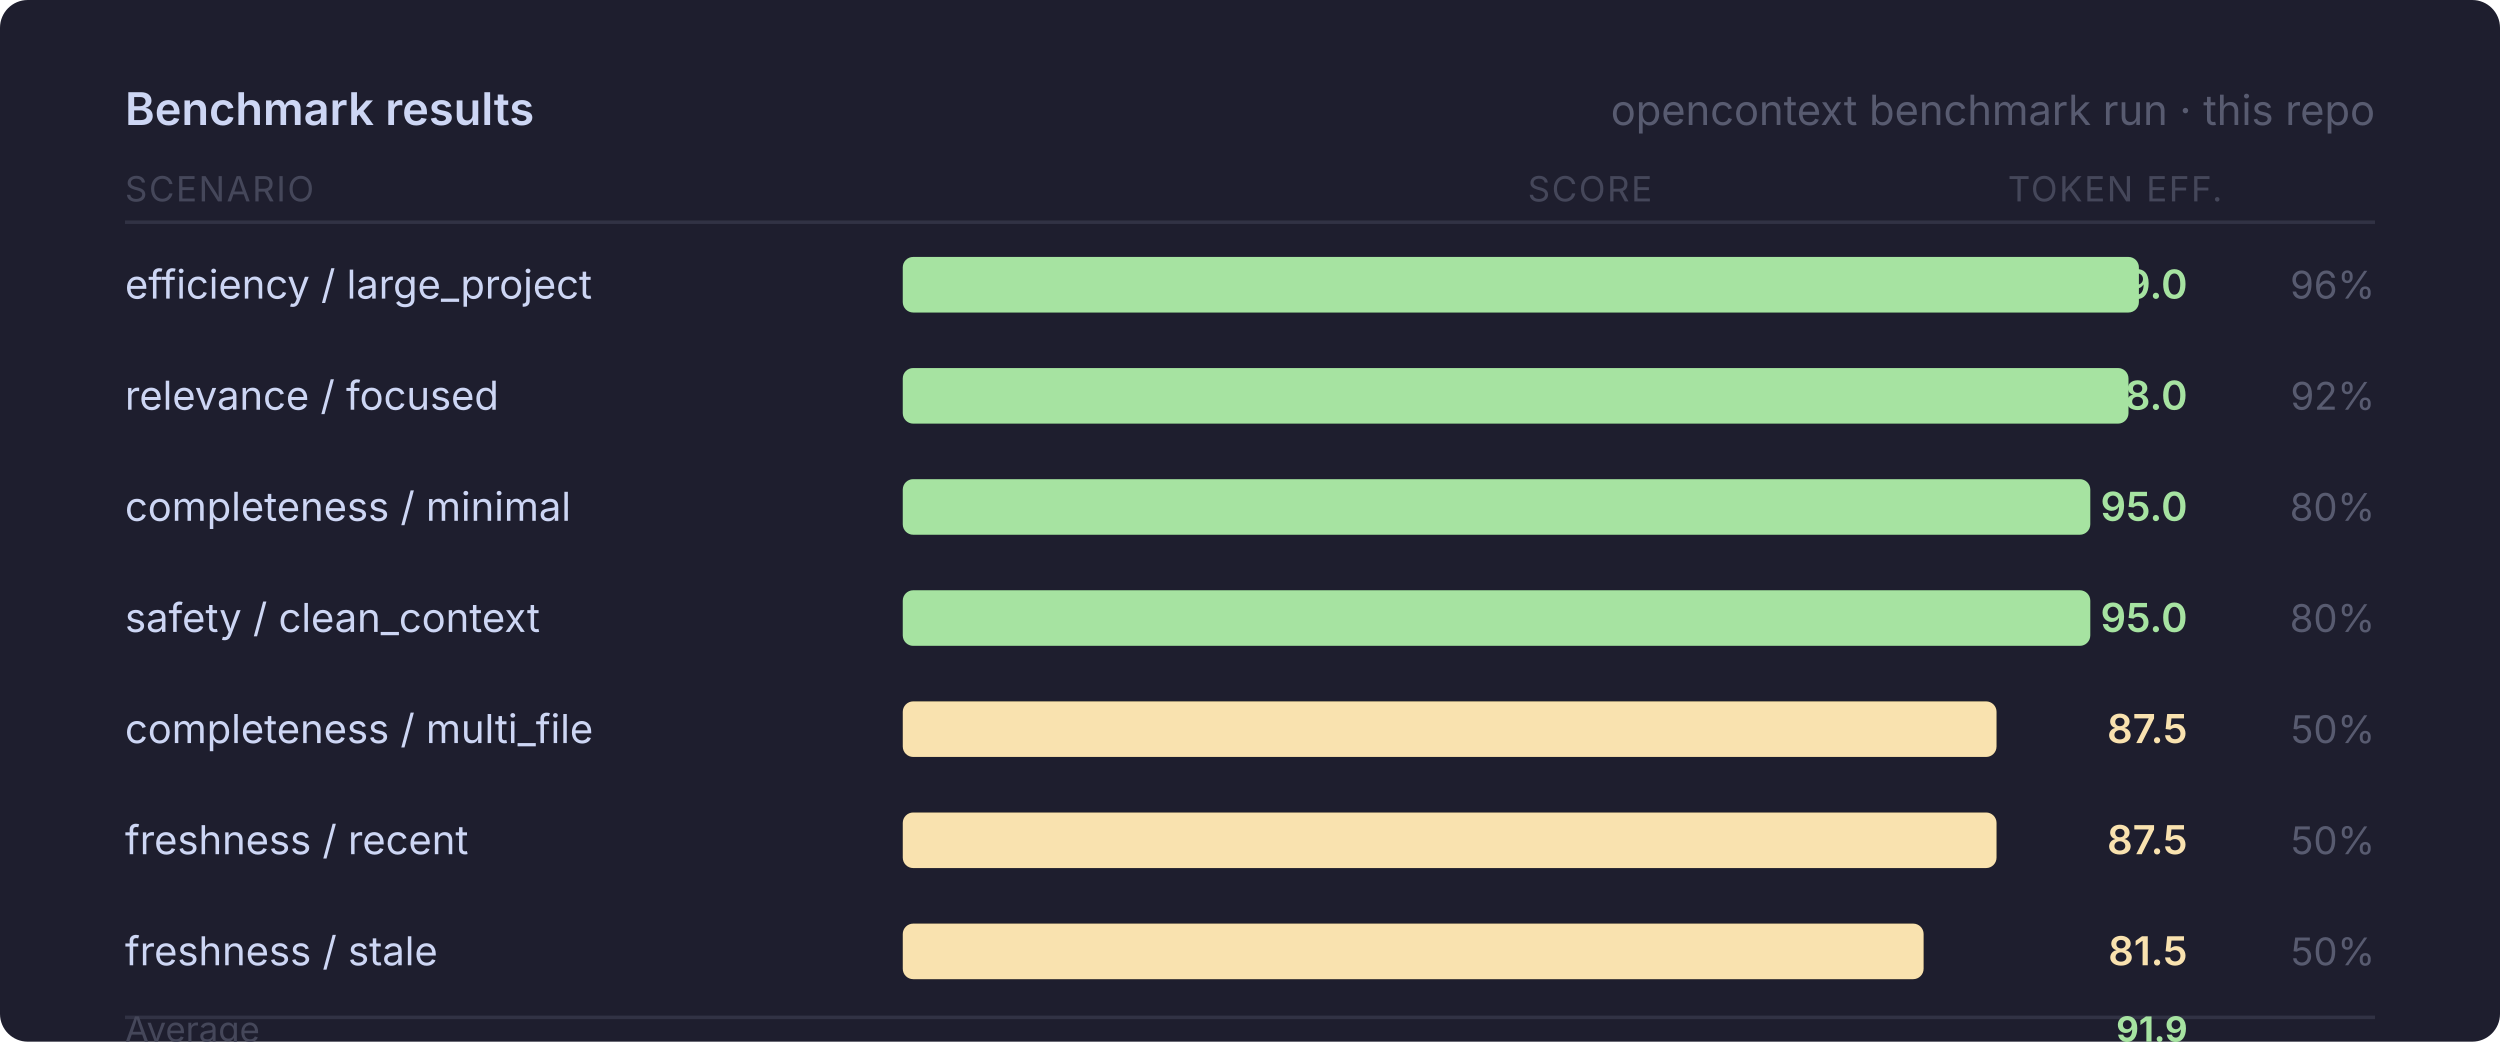
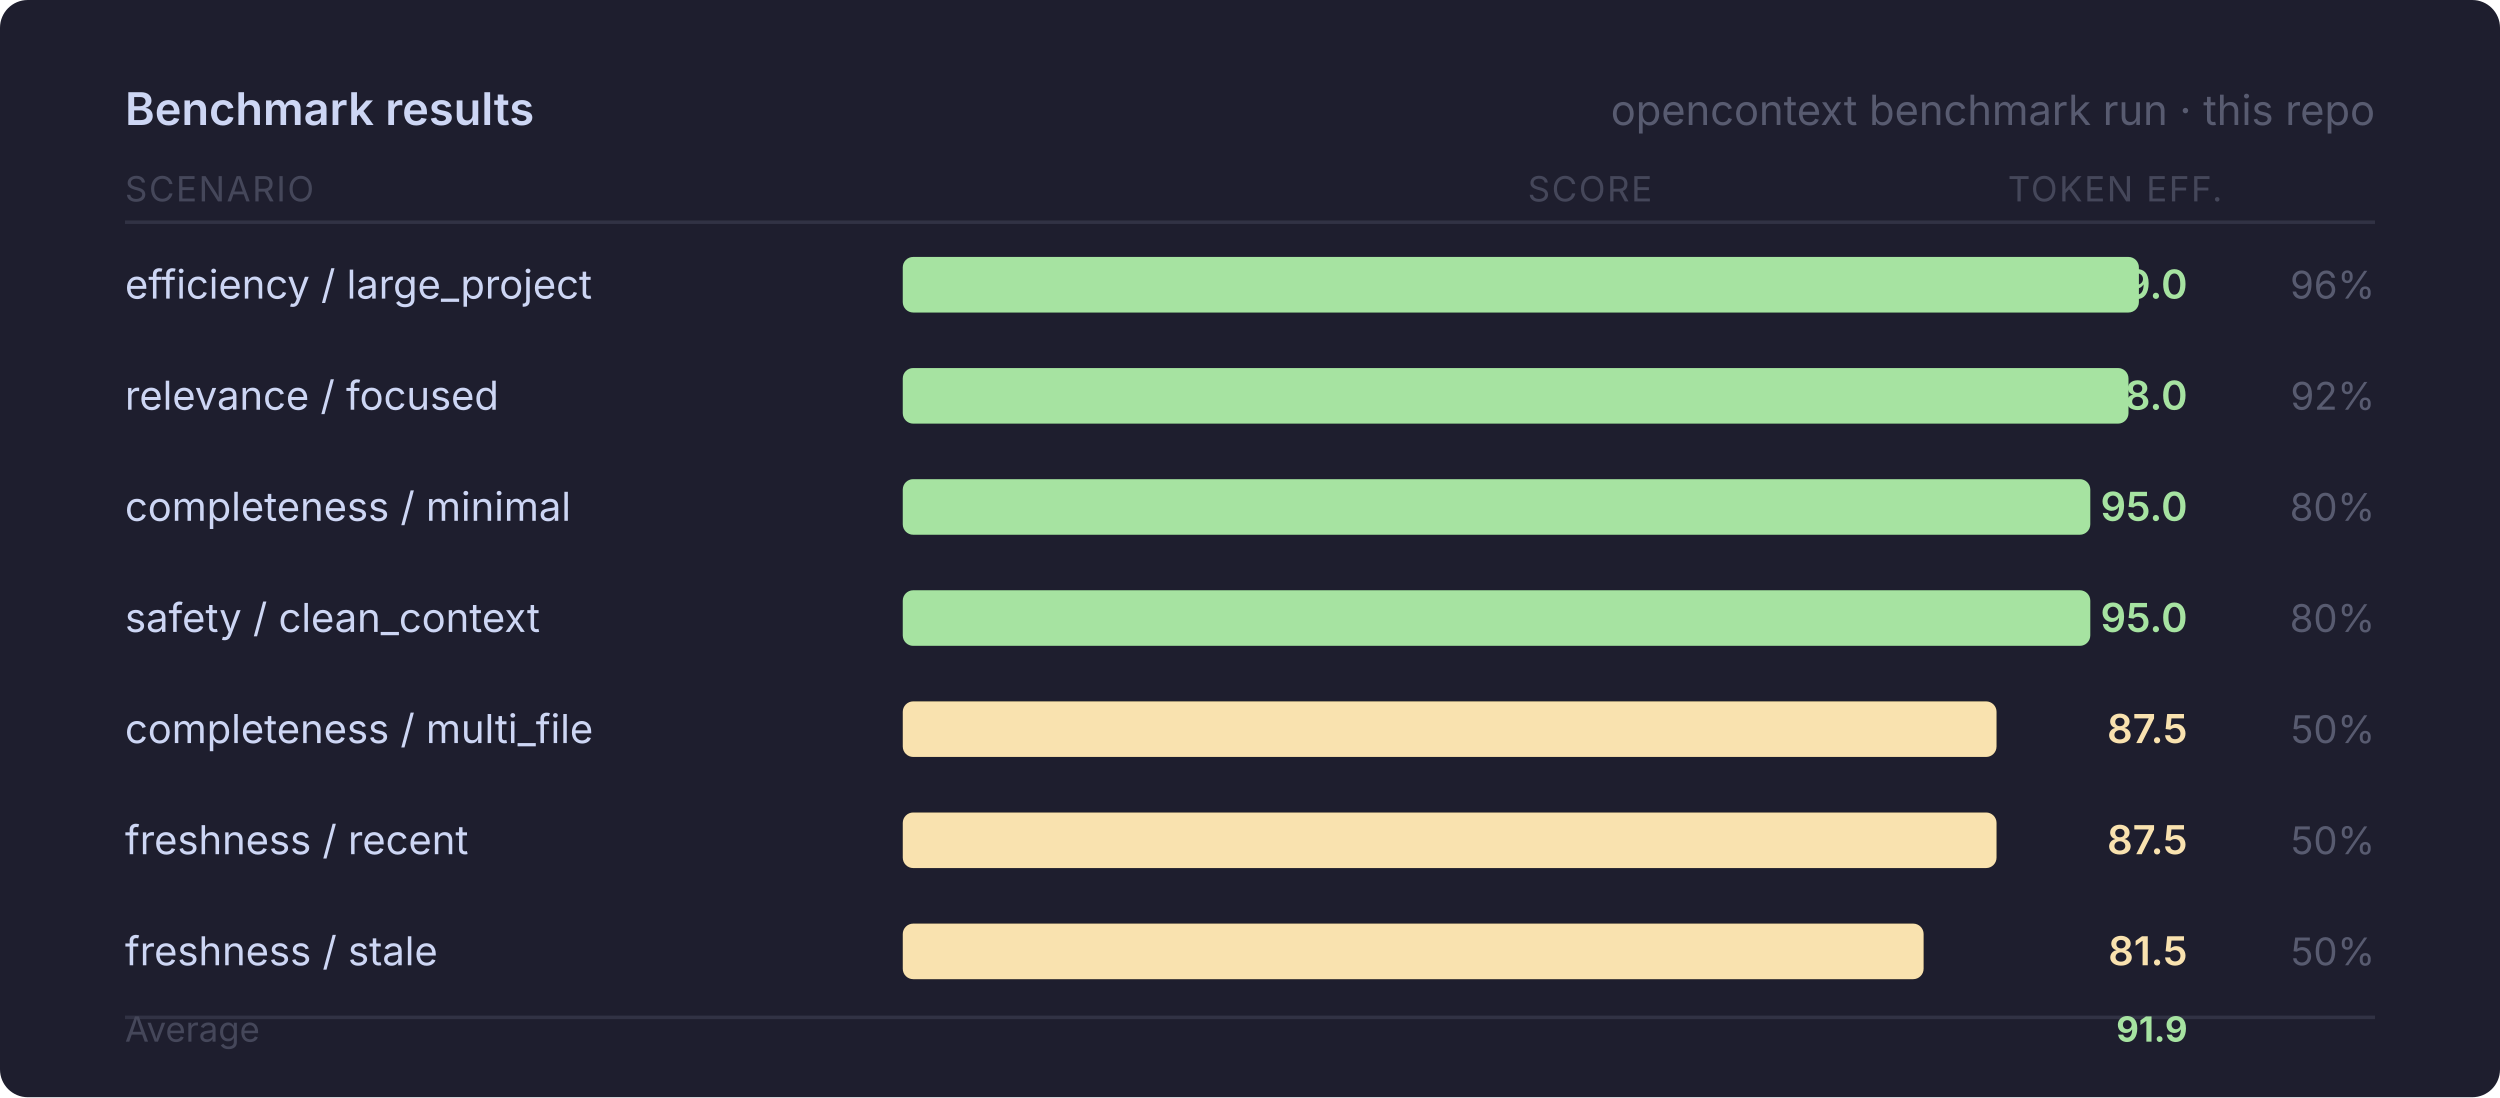
- <svg xmlns="http://www.w3.org/2000/svg" viewBox="0 0 720 300" width="720" height="300" role="img" aria-label="OpenContext benchmark results: average score 91.9 across 7 scenarios">
-   <rect width="720" height="300" rx="8" fill="#1e1e2e" />
+ <svg xmlns="http://www.w3.org/2000/svg" viewBox="0 0 720 316" width="720" height="316" role="img" aria-label="OpenContext benchmark results: average score 91.9 across 7 scenarios">
+   <rect width="720" height="316" rx="8" fill="#1e1e2e" />
  <text x="36" y="36" font-family="-apple-system,BlinkMacSystemFont,'Segoe UI',sans-serif" font-size="13" font-weight="600" fill="#cdd6f4">Benchmark results</text>
  <text x="684" y="36" text-anchor="end" font-family="-apple-system,BlinkMacSystemFont,'Segoe UI',sans-serif" font-size="12" fill="#585b70">opencontext benchmark run · this repo</text>
  <text x="36" y="58" font-family="-apple-system,BlinkMacSystemFont,'Segoe UI',sans-serif" font-size="10" fill="#45475a" letter-spacing="0.5">SCENARIO</text>
  <text x="440" y="58" font-family="-apple-system,BlinkMacSystemFont,'Segoe UI',sans-serif" font-size="10" fill="#45475a" letter-spacing="0.5">SCORE</text>
  <text x="640" y="58" text-anchor="end" font-family="-apple-system,BlinkMacSystemFont,'Segoe UI',sans-serif" font-size="10" fill="#45475a" letter-spacing="0.5">TOKEN EFF.</text>
  <line x1="36" y1="64" x2="684" y2="64" stroke="#313244" stroke-width="1" />
  <rect x="260" y="74" width="356" height="16" rx="3" fill="#1e3a2f" />
  <rect x="260" y="74" width="356" height="16" rx="3" fill="#a6e3a1" />
  <text x="36" y="86" font-family="-apple-system,BlinkMacSystemFont,'Segoe UI',sans-serif" font-size="11.5" fill="#cdd6f4">efficiency / large_project</text>
  <text x="630" y="86" text-anchor="end" font-family="-apple-system,BlinkMacSystemFont,'Segoe UI',sans-serif" font-size="11.5" font-weight="600" fill="#a6e3a1">99.0</text>
  <text x="684" y="86" text-anchor="end" font-family="-apple-system,BlinkMacSystemFont,'Segoe UI',sans-serif" font-size="11" fill="#585b70">96%</text>
  <rect x="260" y="106" width="353" height="16" rx="3" fill="#1e3a2f" />
  <rect x="260" y="106" width="353" height="16" rx="3" fill="#a6e3a1" />
  <text x="36" y="118" font-family="-apple-system,BlinkMacSystemFont,'Segoe UI',sans-serif" font-size="11.5" fill="#cdd6f4">relevance / focused</text>
  <text x="630" y="118" text-anchor="end" font-family="-apple-system,BlinkMacSystemFont,'Segoe UI',sans-serif" font-size="11.5" font-weight="600" fill="#a6e3a1">98.0</text>
  <text x="684" y="118" text-anchor="end" font-family="-apple-system,BlinkMacSystemFont,'Segoe UI',sans-serif" font-size="11" fill="#585b70">92%</text>
  <rect x="260" y="138" width="342" height="16" rx="3" fill="#1e3a2f" />
  <rect x="260" y="138" width="342" height="16" rx="3" fill="#a6e3a1" />
  <text x="36" y="150" font-family="-apple-system,BlinkMacSystemFont,'Segoe UI',sans-serif" font-size="11.5" fill="#cdd6f4">completeness / minimal</text>
  <text x="630" y="150" text-anchor="end" font-family="-apple-system,BlinkMacSystemFont,'Segoe UI',sans-serif" font-size="11.5" font-weight="600" fill="#a6e3a1">95.0</text>
  <text x="684" y="150" text-anchor="end" font-family="-apple-system,BlinkMacSystemFont,'Segoe UI',sans-serif" font-size="11" fill="#585b70">80%</text>
  <rect x="260" y="170" width="342" height="16" rx="3" fill="#1e3a2f" />
  <rect x="260" y="170" width="342" height="16" rx="3" fill="#a6e3a1" />
  <text x="36" y="182" font-family="-apple-system,BlinkMacSystemFont,'Segoe UI',sans-serif" font-size="11.5" fill="#cdd6f4">safety / clean_context</text>
  <text x="630" y="182" text-anchor="end" font-family="-apple-system,BlinkMacSystemFont,'Segoe UI',sans-serif" font-size="11.5" font-weight="600" fill="#a6e3a1">95.0</text>
  <text x="684" y="182" text-anchor="end" font-family="-apple-system,BlinkMacSystemFont,'Segoe UI',sans-serif" font-size="11" fill="#585b70">80%</text>
  <rect x="260" y="202" width="315" height="16" rx="3" fill="#2a2515" />
  <rect x="260" y="202" width="315" height="16" rx="3" fill="#f9e2af" />
  <text x="36" y="214" font-family="-apple-system,BlinkMacSystemFont,'Segoe UI',sans-serif" font-size="11.5" fill="#cdd6f4">completeness / multi_file</text>
  <text x="630" y="214" text-anchor="end" font-family="-apple-system,BlinkMacSystemFont,'Segoe UI',sans-serif" font-size="11.5" font-weight="600" fill="#f9e2af">87.5</text>
  <text x="684" y="214" text-anchor="end" font-family="-apple-system,BlinkMacSystemFont,'Segoe UI',sans-serif" font-size="11" fill="#585b70">50%</text>
  <rect x="260" y="234" width="315" height="16" rx="3" fill="#2a2515" />
  <rect x="260" y="234" width="315" height="16" rx="3" fill="#f9e2af" />
  <text x="36" y="246" font-family="-apple-system,BlinkMacSystemFont,'Segoe UI',sans-serif" font-size="11.5" fill="#cdd6f4">freshness / recent</text>
  <text x="630" y="246" text-anchor="end" font-family="-apple-system,BlinkMacSystemFont,'Segoe UI',sans-serif" font-size="11.5" font-weight="600" fill="#f9e2af">87.5</text>
  <text x="684" y="246" text-anchor="end" font-family="-apple-system,BlinkMacSystemFont,'Segoe UI',sans-serif" font-size="11" fill="#585b70">50%</text>
  <rect x="260" y="266" width="294" height="16" rx="3" fill="#2a2515" />
  <rect x="260" y="266" width="294" height="16" rx="3" fill="#f9e2af" />
  <text x="36" y="278" font-family="-apple-system,BlinkMacSystemFont,'Segoe UI',sans-serif" font-size="11.5" fill="#cdd6f4">freshness / stale</text>
  <text x="630" y="278" text-anchor="end" font-family="-apple-system,BlinkMacSystemFont,'Segoe UI',sans-serif" font-size="11.5" font-weight="600" fill="#f9e2af">81.5</text>
  <text x="684" y="278" text-anchor="end" font-family="-apple-system,BlinkMacSystemFont,'Segoe UI',sans-serif" font-size="11" fill="#585b70">50%</text>
  <line x1="36" y1="293" x2="684" y2="293" stroke="#313244" stroke-width="1" />
  <text x="36" y="300" font-family="-apple-system,BlinkMacSystemFont,'Segoe UI',sans-serif" font-size="10" fill="#45475a">Average</text>
  <text x="630" y="300" text-anchor="end" font-family="-apple-system,BlinkMacSystemFont,'Segoe UI',sans-serif" font-size="10" font-weight="700" fill="#a6e3a1">91.9</text>
</svg>
